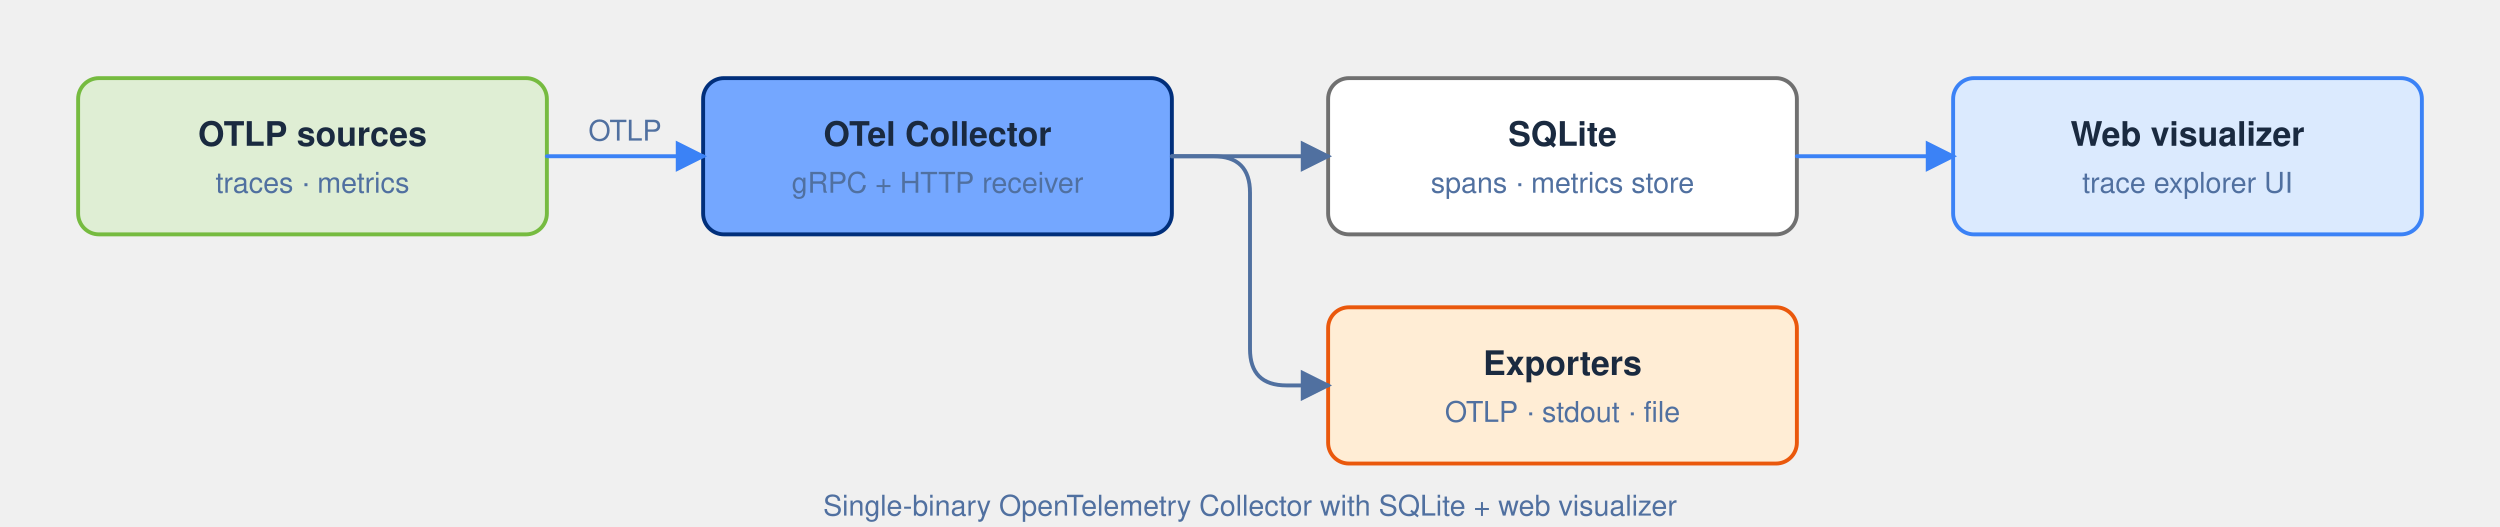
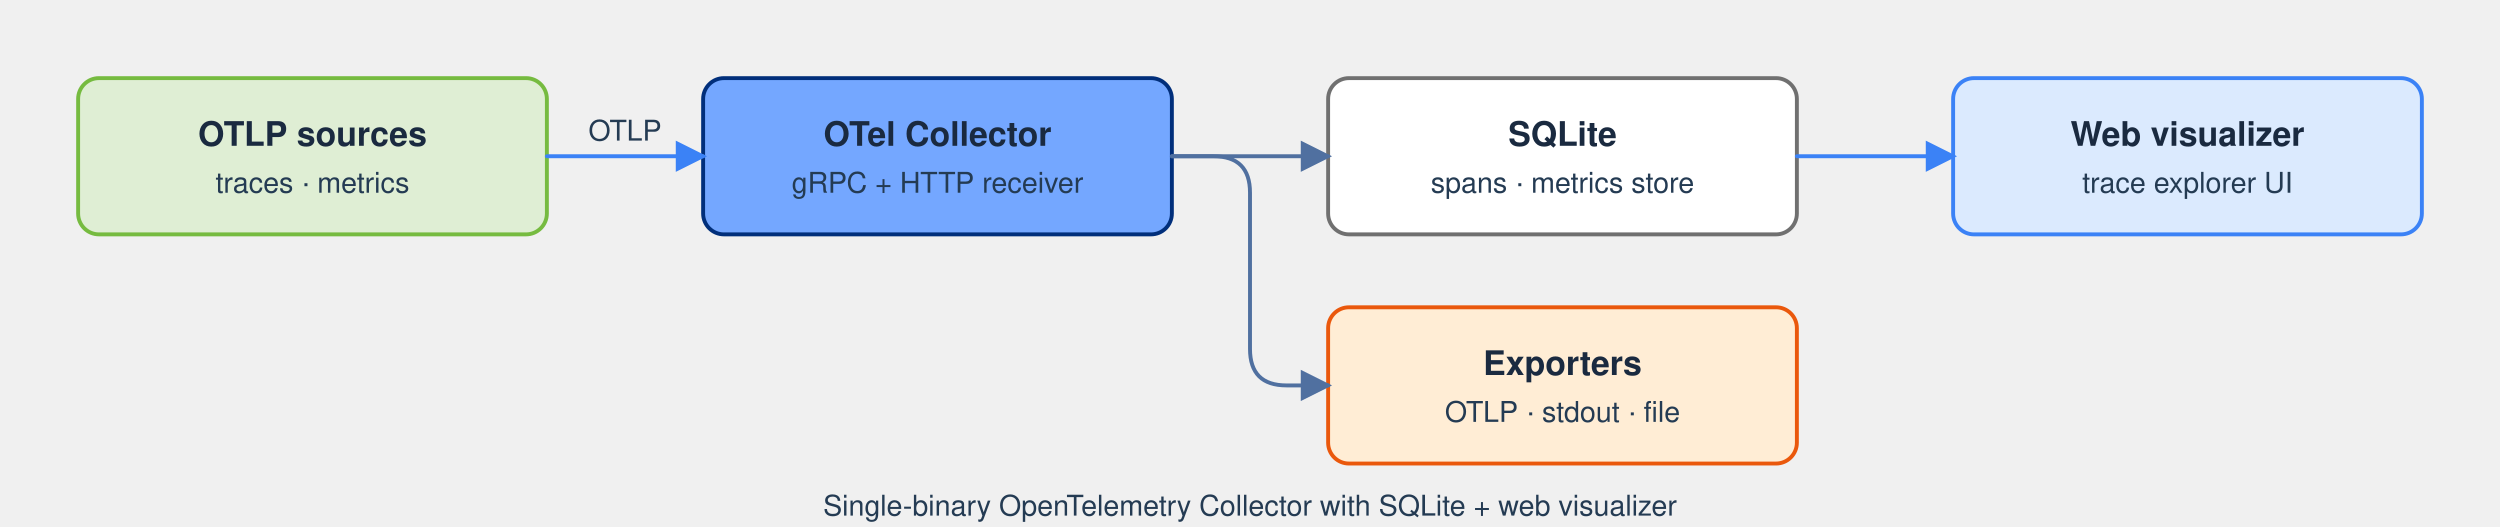
<svg xmlns="http://www.w3.org/2000/svg" viewBox="0 0 960 202">
  <style>
    /* Default: light mode (for rsvg-convert and non-media-query agents) */
    .bg { fill: transparent; }
    .box { fill: #ffffff; stroke: #707070; stroke-width: 1.5; }
    .box-accent { fill: #dbeafe; stroke: #3b82f6; stroke-width: 1.5; }
    .box-green { fill: #74a7ff; stroke: #012f7b; stroke-width: 1.5; }
    .box-warm { fill: #fef3c7; stroke: #d97706; stroke-width: 1.5; }
    .box-purple { fill: #adadad; stroke: #000000; stroke-width: 1.5; }
    .box-teal { fill: #ebebeb; stroke: #474747; stroke-width: 1.5; }
    .box-slate { fill: #a7c6ff; stroke: #0042a9; stroke-width: 1.5; }
    .box-indigo { fill: #dfeed4; stroke: #4e7a27; stroke-width: 1.5; }
    .box-rose { fill: #dfeed4; stroke: #76bb40; stroke-width: 1.5; }
    .box-orange { fill: #ffedd5; stroke: #ea580c; stroke-width: 1.5; }
    .box-cyan { fill: #d9c9fe; stroke: #5e30eb; stroke-width: 1.5; }
    .label { fill: #1a2a40; }
-     .sub { fill: #5070a0; }
+     .sub { fill: #243b53; }
    text { font-family: -apple-system, "Segoe UI", Helvetica, sans-serif; }
    .label { font-size: 13px; font-weight: 600; }
    .sub { font-size: 11px; }
    @media (prefers-color-scheme: dark) {
      .bg { fill: transparent; }
      .box { fill: #1a1e2a; stroke: #505050; }
      .box-accent { fill: #0d1e38; stroke: #2b5cb0; }
      .box-green { fill: #0a1a3a; stroke: #4a80d0; }
      .box-warm { fill: #221a10; stroke: #a06020; }
      .box-purple { fill: #222222; stroke: #666666; }
      .box-teal { fill: #1e1e1e; stroke: #666666; }
      .box-slate { fill: #0d1a38; stroke: #4a7ad0; }
      .box-indigo { fill: #1a2810; stroke: #5a8a30; }
      .box-rose { fill: #1a2810; stroke: #5aaa30; }
      .box-orange { fill: #2a1a08; stroke: #f97316; }
      .box-cyan { fill: #1a1030; stroke: #7040d0; }
      .label { fill: #d0daf0; }
      .sub { fill: #90a8c0; }
    }
  </style>
  <defs>
    <marker id="ah" markerWidth="8" markerHeight="8" refX="7" refY="4" orient="auto">
      <path d="M0,0 L8,4 L0,8z" fill="#5070a0" stroke="none" />
    </marker>
    <marker id="ahs" markerWidth="8" markerHeight="8" refX="7" refY="4" orient="auto">
      <path d="M0,0 L8,4 L0,8z" fill="#3b82f6" stroke="none" />
    </marker>
  </defs>
  <rect width="960" height="202" class="bg" rx="8" />
  <rect x="30" y="30" width="180" height="60" rx="8" class="box-rose" />
  <text x="120" y="56" text-anchor="middle" class="label">OTLP sources</text>
  <text x="120" y="74" text-anchor="middle" class="sub">traces · metrics</text>
  <rect x="270" y="30" width="180" height="60" rx="8" class="box-green" />
  <text x="360" y="56" text-anchor="middle" class="label">OTel Collector</text>
  <text x="360" y="74" text-anchor="middle" class="sub">gRPC + HTTP receiver</text>
  <rect x="510" y="30" width="180" height="60" rx="8" class="box" />
  <text x="600" y="56" text-anchor="middle" class="label">SQLite</text>
  <text x="600" y="74" text-anchor="middle" class="sub">spans · metrics store</text>
  <rect x="510" y="118" width="180" height="60" rx="8" class="box-orange" />
  <text x="600" y="144" text-anchor="middle" class="label">Exporters</text>
  <text x="600" y="162" text-anchor="middle" class="sub">OTLP · stdout · file</text>
  <rect x="750" y="30" width="180" height="60" rx="8" class="box-accent" />
  <text x="840" y="56" text-anchor="middle" class="label">Web visualizer</text>
  <text x="840" y="74" text-anchor="middle" class="sub">trace explorer UI</text>
  <path d="M210,60 L270,60" fill="none" stroke="#3b82f6" stroke-width="1.5" stroke-linecap="round" marker-end="url(#ahs)" />
  <text x="240" y="54" text-anchor="middle" class="sub">OTLP</text>
  <path d="M450,60 L510,60" fill="none" stroke="#5070a0" stroke-width="1.5" stroke-linecap="round" marker-end="url(#ah)" />
  <path d="M450,60 L466,60 Q480,60 480,74 L480,134 Q480,148 494,148 L510,148" fill="none" stroke="#5070a0" stroke-width="1.5" stroke-linecap="round" marker-end="url(#ah)" />
  <path d="M690,60 L750,60" fill="none" stroke="#3b82f6" stroke-width="1.5" stroke-linecap="round" marker-end="url(#ahs)" />
  <text x="480" y="198" text-anchor="middle" class="sub">Single-binary OpenTelemetry Collector with SQLite + web visualizer</text>
</svg>
